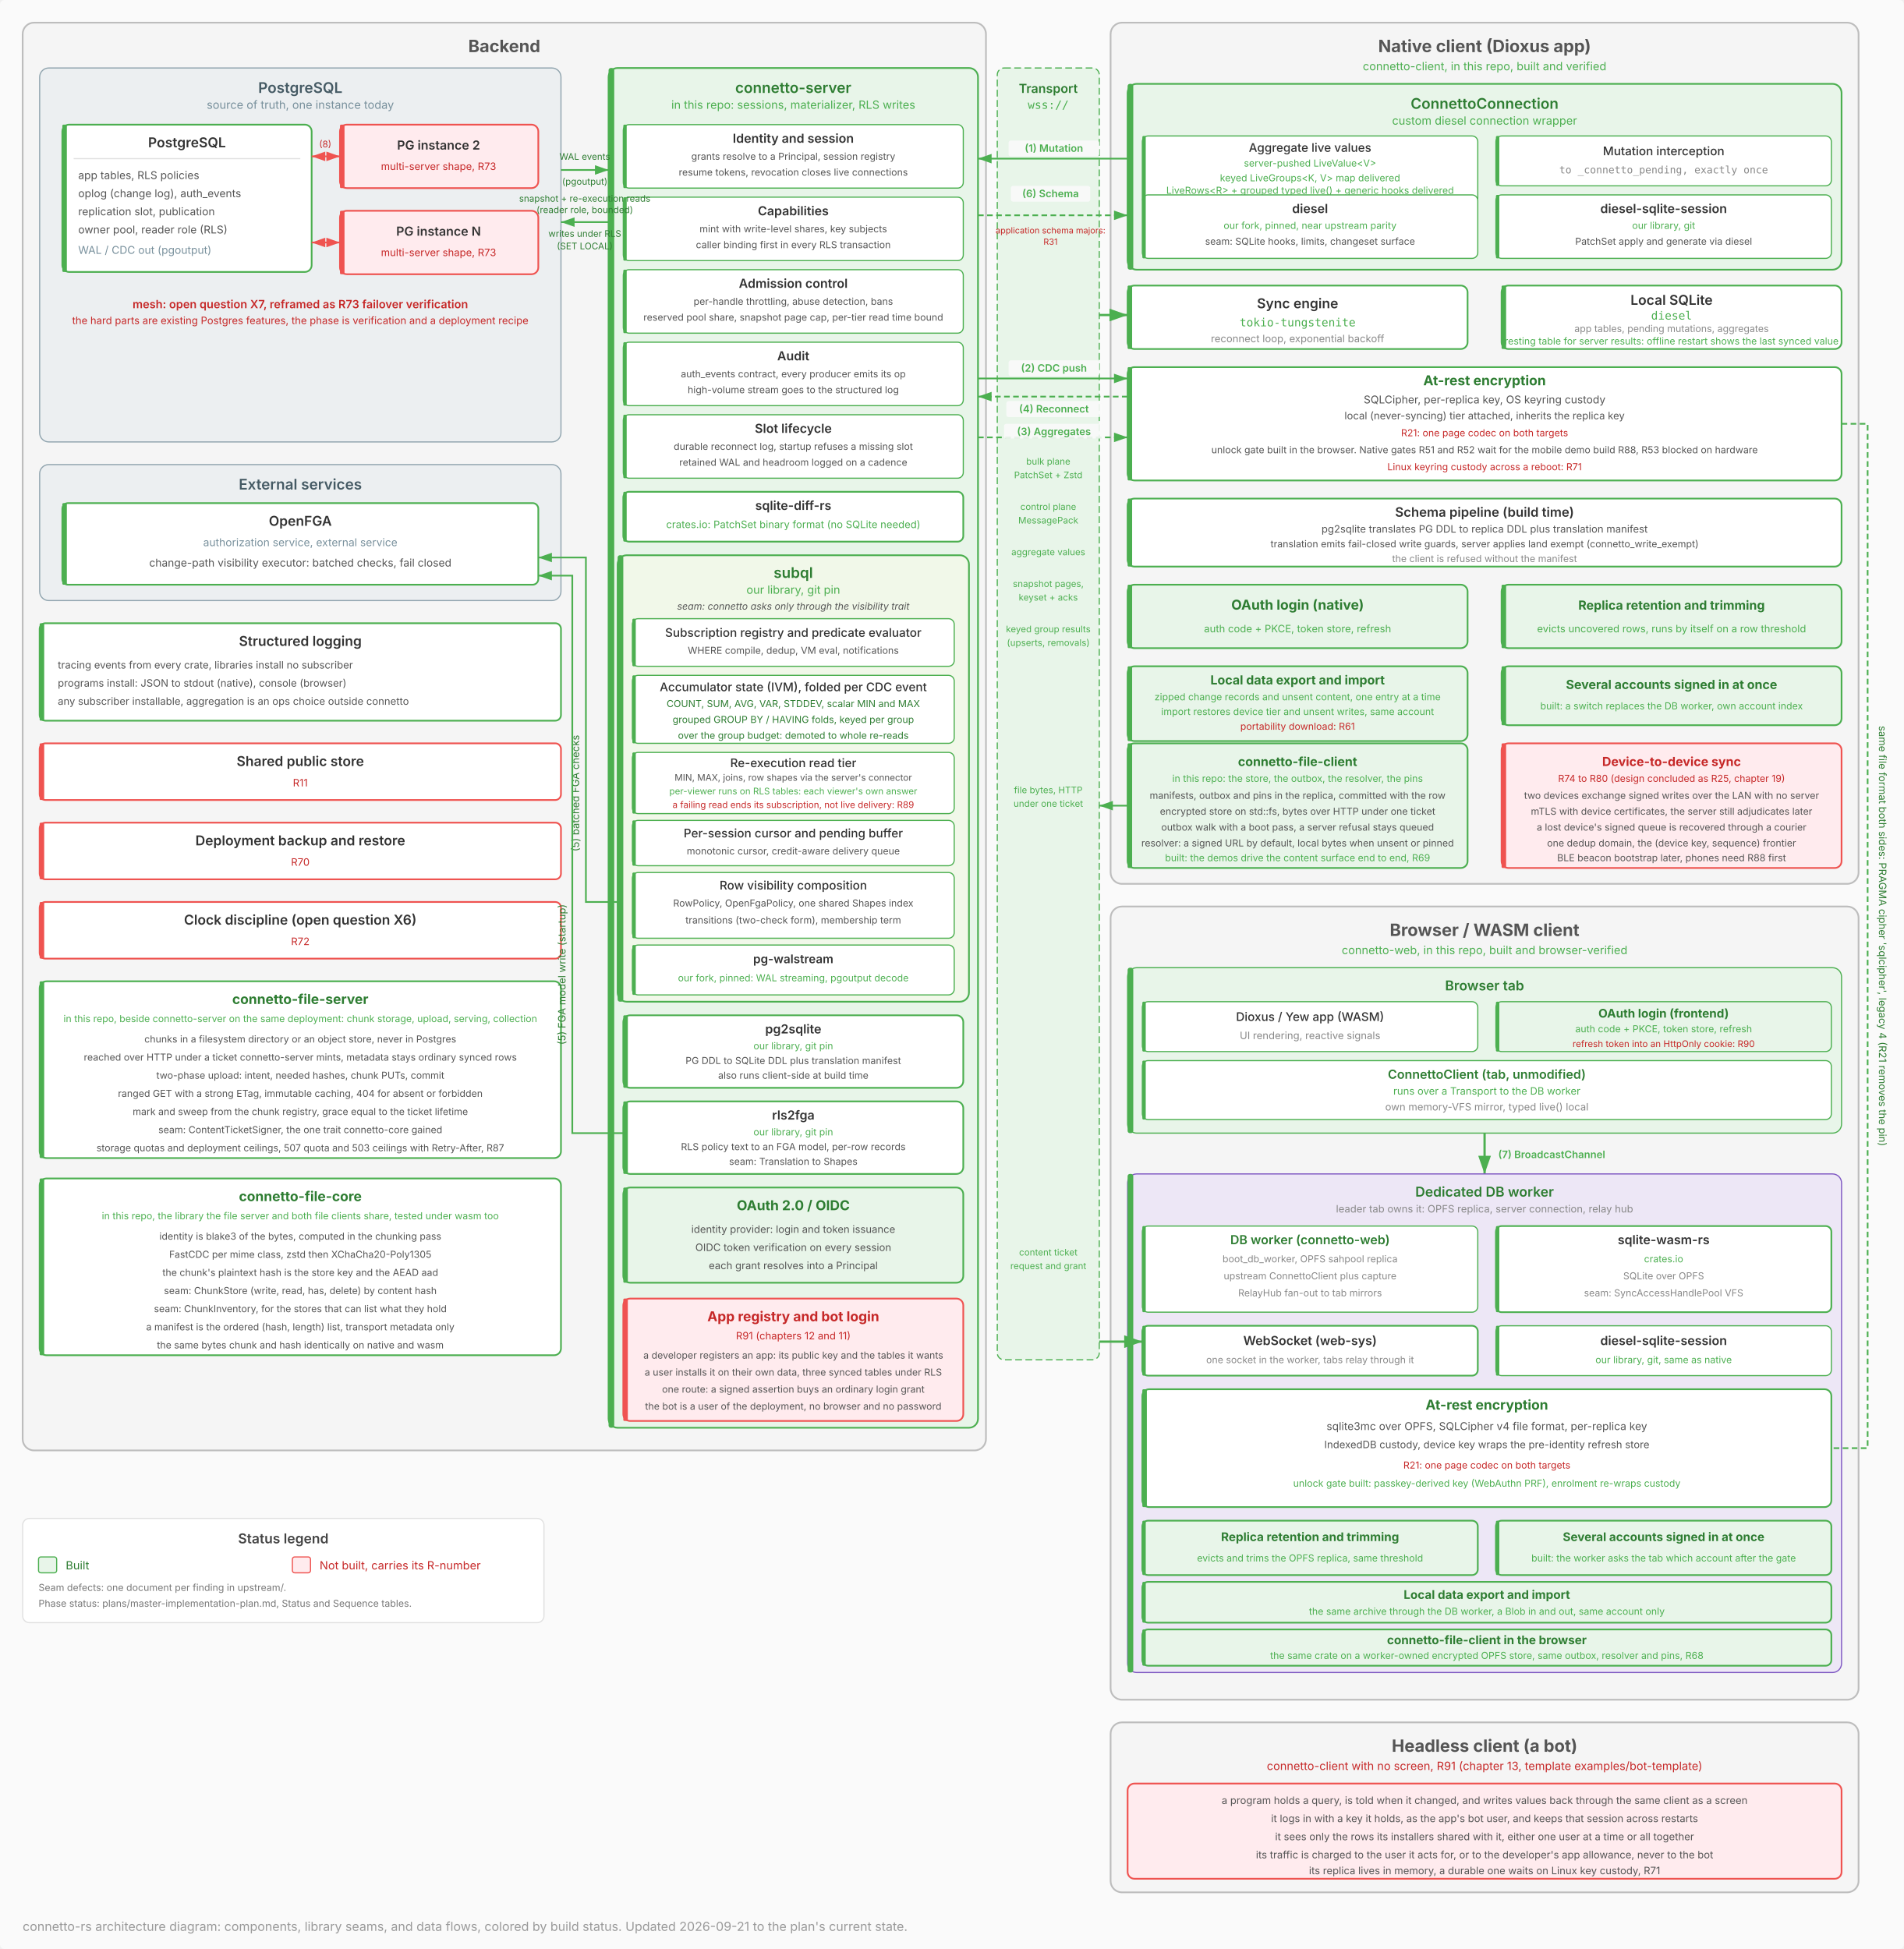
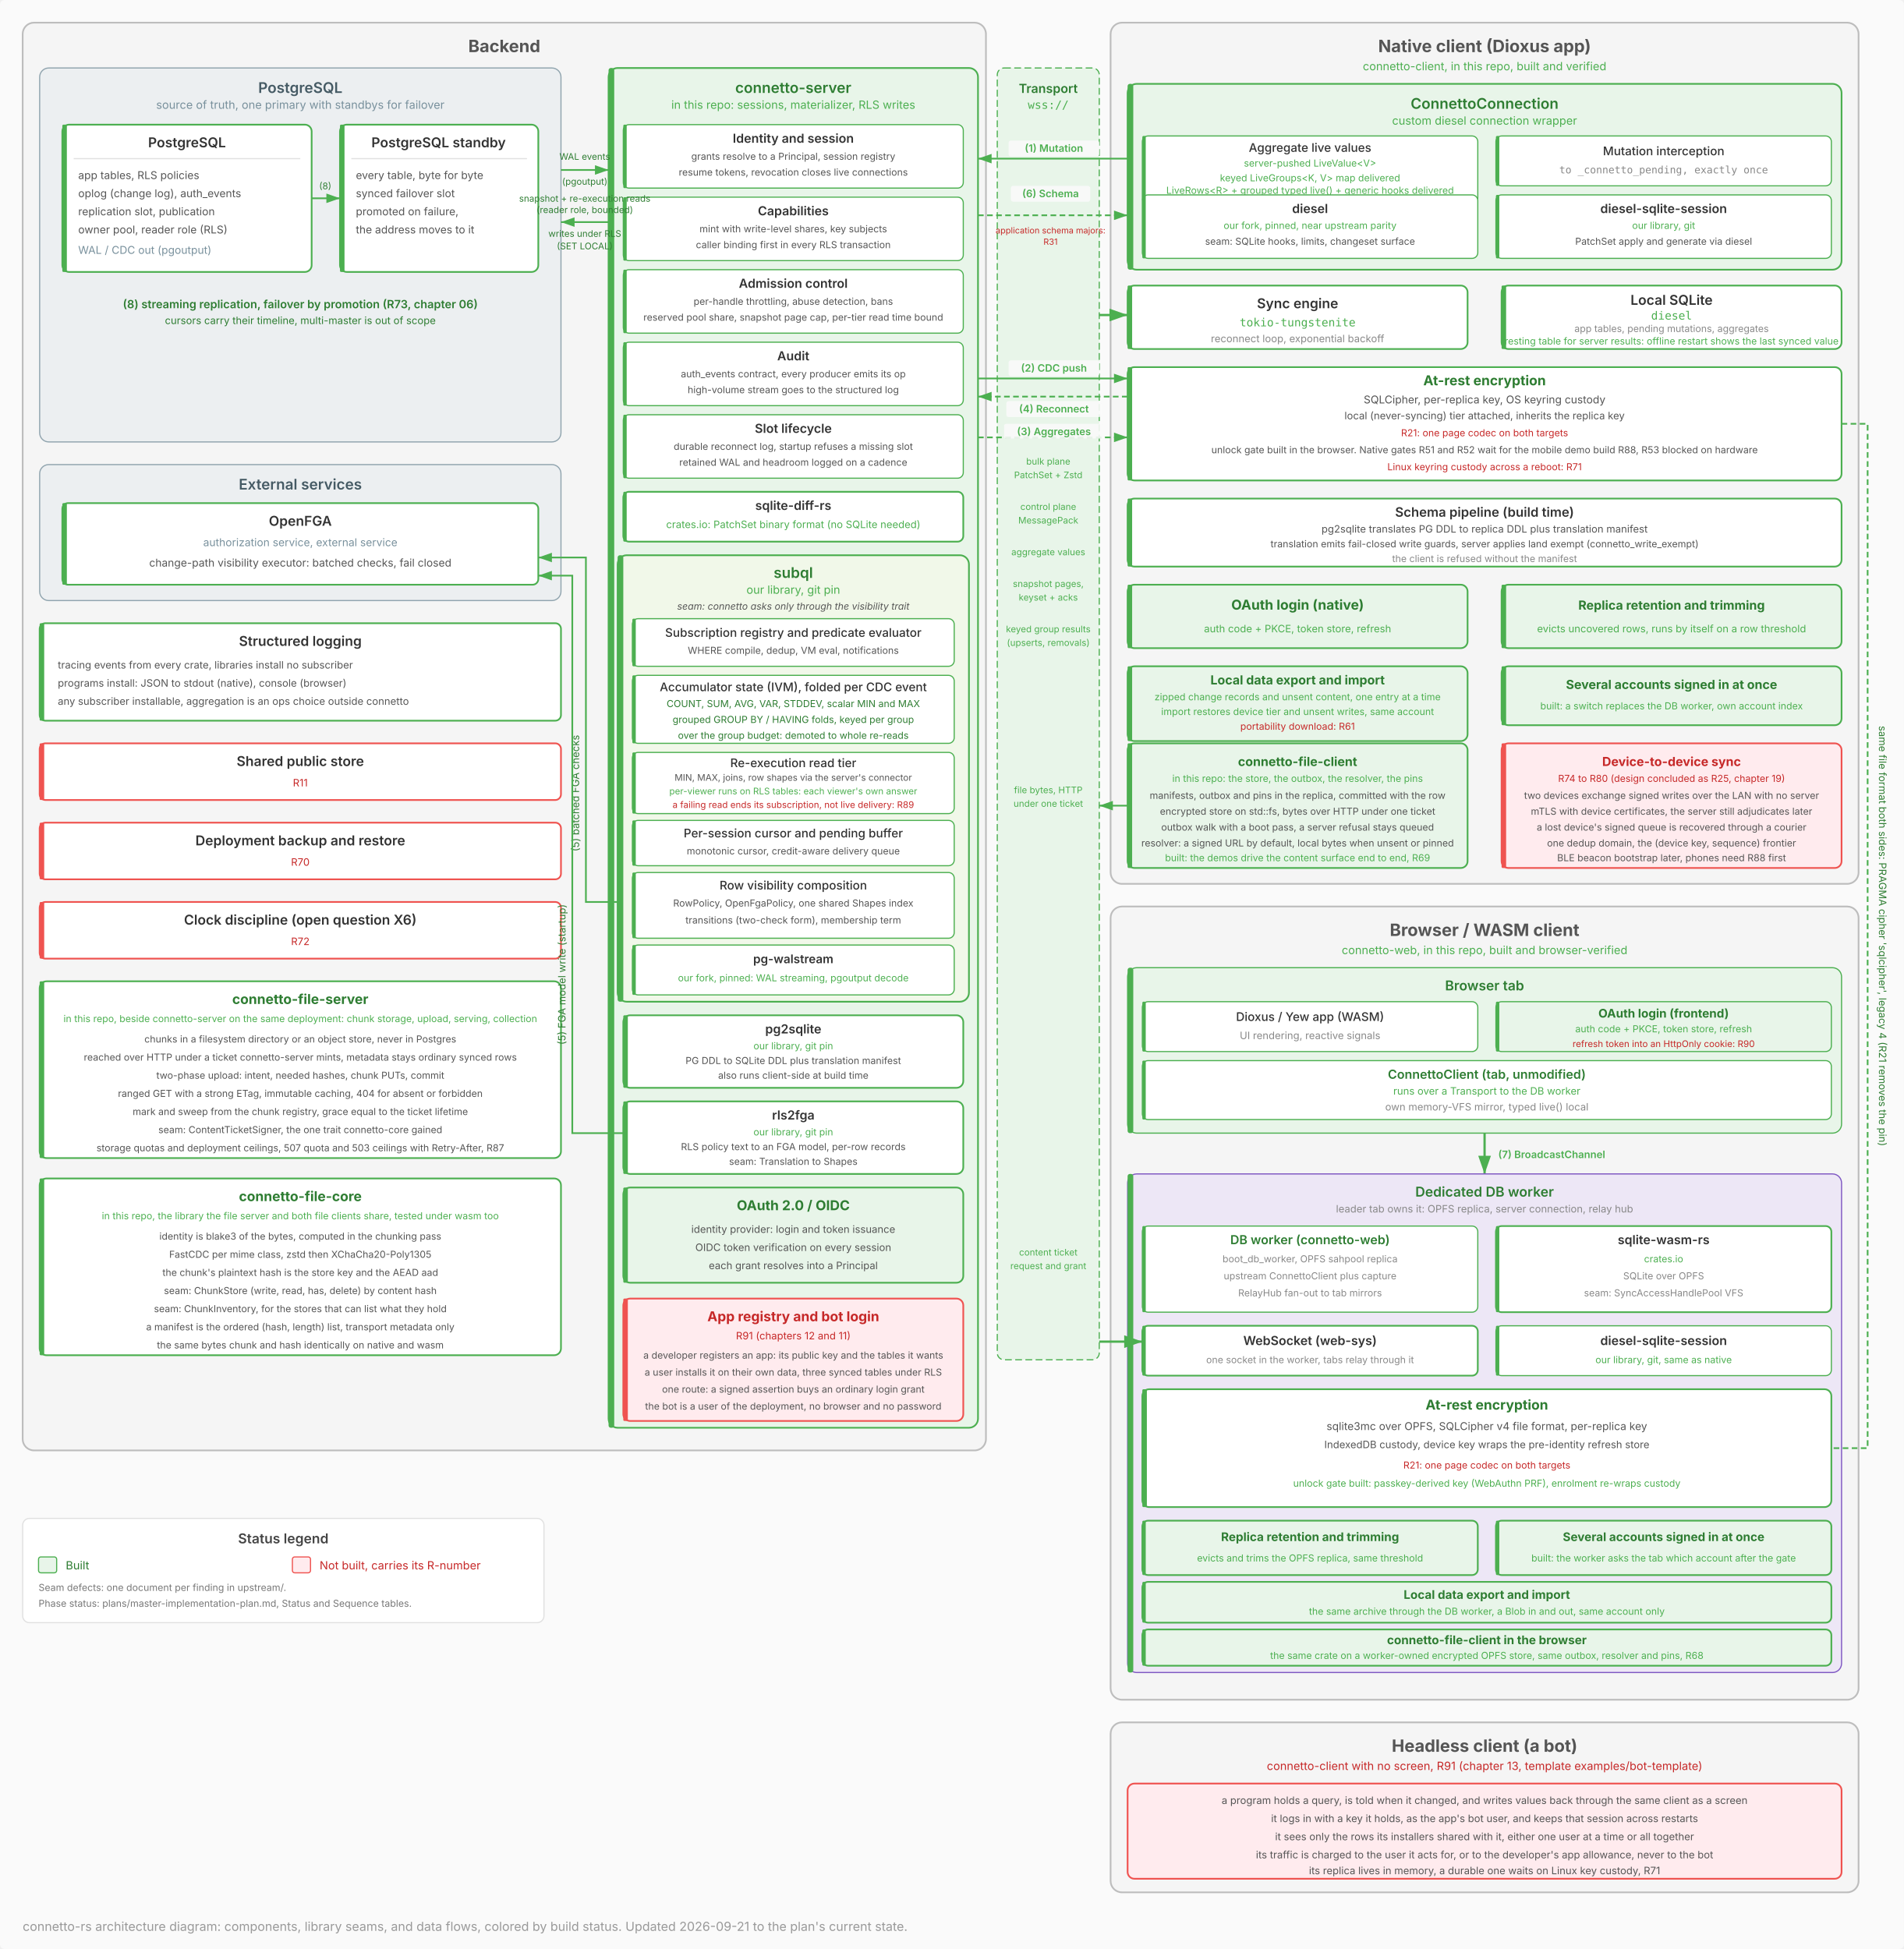
<svg xmlns="http://www.w3.org/2000/svg" viewBox="0 0 1680 1720" width="1680" height="1720" font-family="system-ui, -apple-system, 'Segoe UI', sans-serif" role="img" aria-labelledby="diagram-title diagram-desc" focusable="false">
  <defs>
    <marker id="arrow-green" viewBox="0 0 10 7" refX="10" refY="3.5" markerWidth="8" markerHeight="6" orient="auto-start-reverse">
      <polygon points="0 0, 10 3.5, 0 7" fill="#4CAF50" />
    </marker>
    <marker id="arrow-red" viewBox="0 0 10 7" refX="10" refY="3.5" markerWidth="8" markerHeight="6" orient="auto-start-reverse">
      <polygon points="0 0, 10 3.5, 0 7" fill="#EF5350" />
    </marker>
  </defs>
  <rect width="1680" height="1720" fill="#FAFAFA" rx="4" />
  <g id="backend-zone">
    <rect x="20" y="20" width="850" height="1260" rx="10" fill="#F5F5F5" stroke="#BDBDBD" stroke-width="1.5" />
    <text x="445" y="46" text-anchor="middle" font-size="15" font-weight="700" fill="#555">Backend</text>
    <rect x="35" y="60" width="460" height="330" rx="8" fill="#ECEFF1" stroke="#90A4AE" stroke-width="1" />
    <text x="265" y="82" text-anchor="middle" font-size="13" font-weight="600" fill="#455A64">PostgreSQL</text>
-     <text x="265" y="96" text-anchor="middle" font-size="10" fill="#78909C">source of truth, one instance today</text>
+     <text x="265" y="96" text-anchor="middle" font-size="10" fill="#78909C">source of truth, one primary with standbys for failover</text>
    <g transform="translate(55, 110)">
      <rect width="220" height="130" rx="6" fill="#fff" stroke="#4CAF50" stroke-width="1.5" />
      <rect width="4" height="130" rx="1" fill="#4CAF50" />
      <text x="110" y="20" text-anchor="middle" font-size="12" font-weight="600" fill="#333">PostgreSQL</text>
      <line x1="10" y1="30" x2="210" y2="30" stroke="#E0E0E0" />
      <text x="14" y="48" font-size="9.5" fill="#555">app tables, RLS policies</text>
      <text x="14" y="64" font-size="9.5" fill="#555">oplog (change log), auth_events</text>
      <text x="14" y="80" font-size="9.5" fill="#555">replication slot, publication</text>
      <text x="14" y="96" font-size="9.5" fill="#555">owner pool, reader role (RLS)</text>
      <text x="14" y="114" font-size="9.5" fill="#78909C">WAL / CDC out (pgoutput)</text>
    </g>
    <g transform="translate(300, 110)">
-       <rect width="175" height="56" rx="6" fill="#FFEBEE" stroke="#EF5350" stroke-width="1.5" />
-       <rect width="4" height="56" rx="1" fill="#EF5350" />
-       <text x="87" y="22" text-anchor="middle" font-size="11" font-weight="600" fill="#333">PG instance 2</text>
-       <text x="87" y="40" text-anchor="middle" font-size="9" fill="#C62828">multi-server shape, R73</text>
-     </g>
-     <g transform="translate(300, 186)">
-       <rect width="175" height="56" rx="6" fill="#FFEBEE" stroke="#EF5350" stroke-width="1.5" />
-       <rect width="4" height="56" rx="1" fill="#EF5350" />
-       <text x="87" y="22" text-anchor="middle" font-size="11" font-weight="600" fill="#333">PG instance N</text>
-       <text x="87" y="40" text-anchor="middle" font-size="9" fill="#C62828">multi-server shape, R73</text>
-     </g>
-     <line x1="275" y1="138" x2="300" y2="138" stroke="#EF5350" stroke-width="1.5" marker-start="url(#arrow-red)" marker-end="url(#arrow-red)" />
-     <line x1="275" y1="214" x2="300" y2="214" stroke="#EF5350" stroke-width="1.5" marker-start="url(#arrow-red)" marker-end="url(#arrow-red)" />
-     <text x="287" y="130" text-anchor="middle" font-size="8" fill="#C62828">(8)</text>
-     <text x="265" y="272" text-anchor="middle" font-size="10" font-weight="600" fill="#C62828">mesh: open question X7, reframed as R73 failover verification</text>
-     <text x="265" y="286" text-anchor="middle" font-size="9" fill="#C62828">the hard parts are existing Postgres features, the phase is verification and a deployment recipe</text>
+       <rect width="175" height="130" rx="6" fill="#fff" stroke="#4CAF50" stroke-width="1.5" />
+       <rect width="4" height="130" rx="1" fill="#4CAF50" />
+       <text x="87" y="20" text-anchor="middle" font-size="12" font-weight="600" fill="#333">PostgreSQL standby</text>
+       <line x1="10" y1="30" x2="165" y2="30" stroke="#E0E0E0" />
+       <text x="14" y="48" font-size="9.5" fill="#555">every table, byte for byte</text>
+       <text x="14" y="64" font-size="9.5" fill="#555">synced failover slot</text>
+       <text x="14" y="80" font-size="9.5" fill="#555">promoted on failure,</text>
+       <text x="14" y="96" font-size="9.5" fill="#555">the address moves to it</text>
+     </g>
+     <line x1="275" y1="175" x2="300" y2="175" stroke="#4CAF50" stroke-width="1.5" marker-end="url(#arrow-green)" />
+     <text x="287" y="167" text-anchor="middle" font-size="8" fill="#2E7D32">(8)</text>
+     <text x="265" y="272" text-anchor="middle" font-size="10" font-weight="600" fill="#2E7D32">(8) streaming replication, failover by promotion (R73, chapter 06)</text>
+     <text x="265" y="286" text-anchor="middle" font-size="9" fill="#2E7D32">cursors carry their timeline, multi-master is out of scope</text>
    <rect x="35" y="410" width="460" height="120" rx="8" fill="#ECEFF1" stroke="#90A4AE" stroke-width="1" />
    <text x="265" y="432" text-anchor="middle" font-size="13" font-weight="600" fill="#455A64">External services</text>
    <g transform="translate(55, 444)">
      <rect width="420" height="72" rx="5" fill="#fff" stroke="#4CAF50" stroke-width="1.5" />
      <rect width="4" height="72" rx="1" fill="#4CAF50" />
      <text x="210" y="20" text-anchor="middle" font-size="12" font-weight="600" fill="#333">OpenFGA</text>
      <text x="210" y="38" text-anchor="middle" font-size="9.5" fill="#78909C">authorization service, external service</text>
      <text x="210" y="56" text-anchor="middle" font-size="9.5" fill="#555">change-path visibility executor: batched checks, fail closed</text>
    </g>
    <g transform="translate(35, 550)">
      <rect width="460" height="86" rx="5" fill="#fff" stroke="#4CAF50" stroke-width="1.5" />
      <rect width="4" height="86" rx="1" fill="#4CAF50" />
      <text x="230" y="20" text-anchor="middle" font-size="12" font-weight="600" fill="#333">Structured logging</text>
      <text x="16" y="40" font-size="9" fill="#555">tracing events from every crate, libraries install no subscriber</text>
      <text x="16" y="56" font-size="9" fill="#555">programs install: JSON to stdout (native), console (browser)</text>
      <text x="16" y="72" font-size="9" fill="#555">any subscriber installable, aggregation is an ops choice outside connetto</text>
    </g>
    <g transform="translate(35, 656)">
      <rect width="460" height="50" rx="5" fill="#fff" stroke="#EF5350" stroke-width="1.5" />
      <rect width="4" height="50" rx="1" fill="#EF5350" />
      <text x="230" y="20" text-anchor="middle" font-size="12" font-weight="600" fill="#333">Shared public store</text>
      <text x="230" y="38" text-anchor="middle" font-size="9" fill="#C62828">R11</text>
    </g>
    <g transform="translate(35, 726)">
      <rect width="460" height="50" rx="5" fill="#fff" stroke="#EF5350" stroke-width="1.5" />
      <rect width="4" height="50" rx="1" fill="#EF5350" />
      <text x="230" y="20" text-anchor="middle" font-size="12" font-weight="600" fill="#333">Deployment backup and restore</text>
      <text x="230" y="38" text-anchor="middle" font-size="9" fill="#C62828">R70</text>
    </g>
    <g transform="translate(35, 796)">
      <rect width="460" height="50" rx="5" fill="#fff" stroke="#EF5350" stroke-width="1.5" />
      <rect width="4" height="50" rx="1" fill="#EF5350" />
      <text x="230" y="20" text-anchor="middle" font-size="12" font-weight="600" fill="#333">Clock discipline (open question X6)</text>
      <text x="230" y="38" text-anchor="middle" font-size="9" fill="#C62828">R72</text>
    </g>
    <g transform="translate(35, 866)">
      <rect width="460" height="156" rx="6" fill="#fff" stroke="#4CAF50" stroke-width="1.5" />
      <rect width="4" height="156" rx="1" fill="#4CAF50" />
      <text x="230" y="20" text-anchor="middle" font-size="12" font-weight="700" fill="#2E7D32">connetto-file-server</text>
      <text x="230" y="36" text-anchor="middle" font-size="8.5" fill="#4CAF50">in this repo, beside connetto-server on the same deployment: chunk storage, upload, serving, collection</text>
      <text x="230" y="54" text-anchor="middle" font-size="8.5" fill="#555">chunks in a filesystem directory or an object store, never in Postgres</text>
      <text x="230" y="70" text-anchor="middle" font-size="8.5" fill="#555">reached over HTTP under a ticket connetto-server mints, metadata stays ordinary synced rows</text>
      <text x="230" y="86" text-anchor="middle" font-size="8.5" fill="#555">two-phase upload: intent, needed hashes, chunk PUTs, commit</text>
      <text x="230" y="102" text-anchor="middle" font-size="8.5" fill="#555">ranged GET with a strong ETag, immutable caching, 404 for absent or forbidden</text>
      <text x="230" y="118" text-anchor="middle" font-size="8.5" fill="#555">mark and sweep from the chunk registry, grace equal to the ticket lifetime</text>
      <text x="230" y="134" text-anchor="middle" font-size="8.5" fill="#555">seam: ContentTicketSigner, the one trait connetto-core gained</text>
      <text x="230" y="150" text-anchor="middle" font-size="8.5" fill="#555">storage quotas and deployment ceilings, 507 quota and 503 ceilings with Retry-After, R87</text>
    </g>
    <g transform="translate(35, 1040)">
      <rect width="460" height="156" rx="6" fill="#fff" stroke="#4CAF50" stroke-width="1.5" />
      <rect width="4" height="156" rx="1" fill="#4CAF50" />
      <text x="230" y="20" text-anchor="middle" font-size="12" font-weight="700" fill="#2E7D32">connetto-file-core</text>
      <text x="230" y="36" text-anchor="middle" font-size="8.5" fill="#4CAF50">in this repo, the library the file server and both file clients share, tested under wasm too</text>
      <text x="230" y="54" text-anchor="middle" font-size="8.5" fill="#555">identity is blake3 of the bytes, computed in the chunking pass</text>
      <text x="230" y="70" text-anchor="middle" font-size="8.5" fill="#555">FastCDC per mime class, zstd then XChaCha20-Poly1305</text>
      <text x="230" y="86" text-anchor="middle" font-size="8.5" fill="#555">the chunk's plaintext hash is the store key and the AEAD aad</text>
      <text x="230" y="102" text-anchor="middle" font-size="8.5" fill="#555">seam: ChunkStore (write, read, has, delete) by content hash</text>
      <text x="230" y="118" text-anchor="middle" font-size="8.5" fill="#555">seam: ChunkInventory, for the stores that can list what they hold</text>
      <text x="230" y="134" text-anchor="middle" font-size="8.5" fill="#555">a manifest is the ordered (hash, length) list, transport metadata only</text>
      <text x="230" y="150" text-anchor="middle" font-size="8.5" fill="#555">the same bytes chunk and hash identically on native and wasm</text>
    </g>
    <rect x="537" y="60" width="326" height="1200" rx="8" fill="#E8F5E9" stroke="#4CAF50" stroke-width="1.5" />
    <rect x="537" y="60" width="5" height="1200" rx="2" fill="#4CAF50" />
    <text x="700" y="82" text-anchor="middle" font-size="13" font-weight="600" fill="#2E7D32">connetto-server</text>
    <text x="700" y="96" text-anchor="middle" font-size="10" fill="#4CAF50">in this repo: sessions, materializer, RLS writes</text>
    <g transform="translate(550, 110)">
      <rect width="300" height="56" rx="5" fill="#fff" stroke="#4CAF50" stroke-width="1" />
      <rect width="3" height="56" rx="1" fill="#4CAF50" />
      <text x="150" y="16" text-anchor="middle" font-size="11" font-weight="600" fill="#333">Identity and session</text>
      <text x="150" y="31" text-anchor="middle" font-size="8.5" fill="#555">grants resolve to a Principal, session registry</text>
      <text x="150" y="45" text-anchor="middle" font-size="8.5" fill="#555">resume tokens, revocation closes live connections</text>
    </g>
    <g transform="translate(550, 174)">
      <rect width="300" height="56" rx="5" fill="#fff" stroke="#4CAF50" stroke-width="1" />
      <rect width="3" height="56" rx="1" fill="#4CAF50" />
      <text x="150" y="16" text-anchor="middle" font-size="11" font-weight="600" fill="#333">Capabilities</text>
      <text x="150" y="31" text-anchor="middle" font-size="8.5" fill="#555">mint with write-level shares, key subjects</text>
      <text x="150" y="45" text-anchor="middle" font-size="8.5" fill="#555">caller binding first in every RLS transaction</text>
    </g>
    <g transform="translate(550, 238)">
      <rect width="300" height="56" rx="5" fill="#fff" stroke="#4CAF50" stroke-width="1" />
      <rect width="3" height="56" rx="1" fill="#4CAF50" />
      <text x="150" y="16" text-anchor="middle" font-size="11" font-weight="600" fill="#333">Admission control</text>
      <text x="150" y="31" text-anchor="middle" font-size="8.5" fill="#555">per-handle throttling, abuse detection, bans</text>
      <text x="150" y="45" text-anchor="middle" font-size="8.5" fill="#555">reserved pool share, snapshot page cap, per-tier read time bound</text>
    </g>
    <g transform="translate(550, 302)">
      <rect width="300" height="56" rx="5" fill="#fff" stroke="#4CAF50" stroke-width="1" />
      <rect width="3" height="56" rx="1" fill="#4CAF50" />
      <text x="150" y="16" text-anchor="middle" font-size="11" font-weight="600" fill="#333">Audit</text>
      <text x="150" y="31" text-anchor="middle" font-size="8.5" fill="#555">auth_events contract, every producer emits its op</text>
      <text x="150" y="45" text-anchor="middle" font-size="8.5" fill="#555">high-volume stream goes to the structured log</text>
    </g>
    <g transform="translate(550, 366)">
      <rect width="300" height="56" rx="5" fill="#fff" stroke="#4CAF50" stroke-width="1" />
      <rect width="3" height="56" rx="1" fill="#4CAF50" />
      <text x="150" y="16" text-anchor="middle" font-size="11" font-weight="600" fill="#333">Slot lifecycle</text>
      <text x="150" y="31" text-anchor="middle" font-size="8.5" fill="#555">durable reconnect log, startup refuses a missing slot</text>
      <text x="150" y="45" text-anchor="middle" font-size="8.5" fill="#555">retained WAL and headroom logged on a cadence</text>
    </g>
    <g transform="translate(550, 434)">
      <rect width="300" height="44" rx="5" fill="#fff" stroke="#4CAF50" stroke-width="1.5" />
      <rect width="3" height="44" rx="1" fill="#4CAF50" />
      <text x="150" y="16" text-anchor="middle" font-size="11" font-weight="600" fill="#333">sqlite-diff-rs</text>
      <text x="150" y="32" text-anchor="middle" font-size="9" fill="#4CAF50">crates.io: PatchSet binary format (no SQLite needed)</text>
    </g>
    <rect x="545" y="490" width="310" height="394" rx="8" fill="#F1F8E9" stroke="#4CAF50" stroke-width="1.5" />
    <rect x="545" y="490" width="5" height="394" rx="2" fill="#4CAF50" />
    <text x="700" y="510" text-anchor="middle" font-size="13" font-weight="600" fill="#2E7D32">subql</text>
    <text x="700" y="524" text-anchor="middle" font-size="10" fill="#4CAF50">our library, git pin</text>
    <text x="700" y="538" text-anchor="middle" font-size="8.5" font-style="italic" fill="#555">seam: connetto asks only through the visibility trait</text>
    <g transform="translate(558, 546)">
      <rect width="284" height="42" rx="5" fill="#fff" stroke="#4CAF50" stroke-width="1" />
      <rect width="3" height="42" rx="1" fill="#4CAF50" />
      <text x="142" y="16" text-anchor="middle" font-size="10.5" font-weight="500" fill="#333">Subscription registry and predicate evaluator</text>
      <text x="142" y="31" text-anchor="middle" font-size="8.5" fill="#555">WHERE compile, dedup, VM eval, notifications</text>
    </g>
    <g transform="translate(558, 596)">
      <rect width="284" height="60" rx="5" fill="#fff" stroke="#4CAF50" stroke-width="1" />
      <rect width="3" height="60" rx="1" fill="#4CAF50" />
      <text x="142" y="14" text-anchor="middle" font-size="10.5" font-weight="500" fill="#333">Accumulator state (IVM), folded per CDC event</text>
      <text x="142" y="28" text-anchor="middle" font-size="8.5" fill="#2E7D32">COUNT, SUM, AVG, VAR, STDDEV, scalar MIN and MAX</text>
      <text x="142" y="42" text-anchor="middle" font-size="8.5" fill="#2E7D32">grouped GROUP BY / HAVING folds, keyed per group</text>
      <text x="142" y="56" text-anchor="middle" font-size="8.5" fill="#2E7D32">over the group budget: demoted to whole re-reads</text>
    </g>
    <g transform="translate(558, 664)">
      <rect width="284" height="54" rx="5" fill="#fff" stroke="#4CAF50" stroke-width="1" />
      <rect width="3" height="54" rx="1" fill="#4CAF50" />
      <text x="142" y="13" text-anchor="middle" font-size="10.5" font-weight="500" fill="#333">Re-execution read tier</text>
      <text x="142" y="25" text-anchor="middle" font-size="8" fill="#555">MIN, MAX, joins, row shapes via the server's connector</text>
      <text x="142" y="37" text-anchor="middle" font-size="8" fill="#4CAF50">per-viewer runs on RLS tables: each viewer's own answer</text>
      <text x="142" y="49" text-anchor="middle" font-size="8" fill="#C62828">a failing read ends its subscription, not live delivery: R89</text>
    </g>
    <g transform="translate(558, 724)">
      <rect width="284" height="40" rx="5" fill="#fff" stroke="#4CAF50" stroke-width="1" />
      <rect width="3" height="40" rx="1" fill="#4CAF50" />
      <text x="142" y="15" text-anchor="middle" font-size="10.5" font-weight="500" fill="#333">Per-session cursor and pending buffer</text>
      <text x="142" y="30" text-anchor="middle" font-size="8.5" fill="#555">monotonic cursor, credit-aware delivery queue</text>
    </g>
    <g transform="translate(558, 770)">
      <rect width="284" height="58" rx="5" fill="#fff" stroke="#4CAF50" stroke-width="1" />
      <rect width="3" height="58" rx="1" fill="#4CAF50" />
      <text x="142" y="15" text-anchor="middle" font-size="10.5" font-weight="500" fill="#333">Row visibility composition</text>
      <text x="142" y="30" text-anchor="middle" font-size="8.5" fill="#555">RowPolicy, OpenFgaPolicy, one shared Shapes index</text>
      <text x="142" y="45" text-anchor="middle" font-size="8.5" fill="#555">transitions (two-check form), membership term</text>
    </g>
    <g transform="translate(558, 834)">
      <rect width="284" height="44" rx="5" fill="#fff" stroke="#4CAF50" stroke-width="1" />
      <rect width="3" height="44" rx="1" fill="#4CAF50" />
      <text x="142" y="16" text-anchor="middle" font-size="10.5" font-weight="600" fill="#333">pg-walstream</text>
      <text x="142" y="32" text-anchor="middle" font-size="8.5" fill="#4CAF50">our fork, pinned: WAL streaming, pgoutput decode</text>
    </g>
    <g transform="translate(550, 896)">
      <rect width="300" height="64" rx="6" fill="#fff" stroke="#4CAF50" stroke-width="1.5" />
      <rect width="4" height="64" rx="1" fill="#4CAF50" />
      <text x="150" y="16" text-anchor="middle" font-size="11" font-weight="600" fill="#333">pg2sqlite</text>
      <text x="150" y="30" text-anchor="middle" font-size="8.5" fill="#4CAF50">our library, git pin</text>
      <text x="150" y="43" text-anchor="middle" font-size="8.5" fill="#555">PG DDL to SQLite DDL plus translation manifest</text>
      <text x="150" y="56" text-anchor="middle" font-size="8.5" fill="#555">also runs client-side at build time</text>
    </g>
    <g transform="translate(550, 972)">
      <rect width="300" height="64" rx="6" fill="#fff" stroke="#4CAF50" stroke-width="1.5" />
      <rect width="4" height="64" rx="1" fill="#4CAF50" />
      <text x="150" y="16" text-anchor="middle" font-size="11" font-weight="600" fill="#333">rls2fga</text>
      <text x="150" y="30" text-anchor="middle" font-size="8.5" fill="#4CAF50">our library, git pin</text>
      <text x="150" y="43" text-anchor="middle" font-size="8.5" fill="#555">RLS policy text to an FGA model, per-row records</text>
      <text x="150" y="56" text-anchor="middle" font-size="8.5" fill="#555">seam: Translation to Shapes</text>
    </g>
    <g transform="translate(550, 1048)">
      <rect width="300" height="84" rx="6" fill="#E8F5E9" stroke="#4CAF50" stroke-width="1.5" />
      <rect width="4" height="84" rx="1" fill="#4CAF50" />
      <text x="150" y="20" text-anchor="middle" font-size="12" font-weight="700" fill="#2E7D32">OAuth 2.0 / OIDC</text>
      <text x="150" y="40" text-anchor="middle" font-size="9" fill="#555">identity provider: login and token issuance</text>
      <text x="150" y="56" text-anchor="middle" font-size="9" fill="#555">OIDC token verification on every session</text>
      <text x="150" y="72" text-anchor="middle" font-size="9" fill="#555">each grant resolves into a Principal</text>
    </g>
    <g transform="translate(550, 1146)">
      <rect width="300" height="108" rx="6" fill="#FFEBEE" stroke="#EF5350" stroke-width="1.5" />
      <rect width="4" height="108" rx="1" fill="#EF5350" />
      <text x="150" y="20" text-anchor="middle" font-size="12" font-weight="700" fill="#C62828">App registry and bot login</text>
      <text x="150" y="36" text-anchor="middle" font-size="9" fill="#C62828">R91 (chapters 12 and 11)</text>
      <text x="150" y="53" text-anchor="middle" font-size="8.5" fill="#555">a developer registers an app: its public key and the tables it wants</text>
      <text x="150" y="68" text-anchor="middle" font-size="8.5" fill="#555">a user installs it on their own data, three synced tables under RLS</text>
      <text x="150" y="83" text-anchor="middle" font-size="8.5" fill="#555">one route: a signed assertion buys an ordinary login grant</text>
      <text x="150" y="98" text-anchor="middle" font-size="8.5" fill="#555">the bot is a user of the deployment, no browser and no password</text>
    </g>
    <text x="516" y="178" text-anchor="middle" font-size="8" fill="#2E7D32">snapshot + re-execution reads</text>
    <text x="516" y="188" text-anchor="middle" font-size="8" fill="#2E7D32">(reader role, bounded)</text>
    <text x="516" y="209" text-anchor="middle" font-size="8" fill="#2E7D32">writes under RLS</text>
    <text x="516" y="220" text-anchor="middle" font-size="8" fill="#2E7D32">(SET LOCAL)</text>
    <line x1="495" y1="150" x2="537" y2="150" stroke="#4CAF50" stroke-width="1.5" marker-end="url(#arrow-green)" />
    <text x="516" y="141" text-anchor="middle" font-size="8" fill="#2E7D32">WAL events</text>
    <text x="516" y="163" text-anchor="middle" font-size="8" fill="#2E7D32">(pgoutput)</text>
    <line x1="537" y1="196" x2="495" y2="196" stroke="#4CAF50" stroke-width="1.5" marker-end="url(#arrow-green)" />
    <path d="M 545 796 L 517 796 L 517 492 L 475 492" fill="none" stroke="#4CAF50" stroke-width="1.5" marker-end="url(#arrow-green)" />
    <text x="511" y="700" text-anchor="middle" font-size="9" fill="#2E7D32" transform="rotate(-90 511 700)">(5) batched FGA checks</text>
    <path d="M 550 1000 L 505 1000 L 505 508 L 475 508" fill="none" stroke="#4CAF50" stroke-width="1.5" marker-end="url(#arrow-green)" />
    <text x="499" y="860" text-anchor="middle" font-size="9" fill="#2E7D32" transform="rotate(-90 499 860)">(5) FGA model write (startup)</text>
  </g>
  <g id="transport-layer">
    <rect x="880" y="60" width="90" height="1140" rx="6" fill="#E8F5E9" stroke="#4CAF50" stroke-width="1" stroke-dasharray="6 3" />
    <text x="925" y="82" text-anchor="middle" font-size="11" font-weight="600" fill="#2E7D32">Transport</text>
    <text x="925" y="96" text-anchor="middle" font-size="10" font-family="monospace" fill="#4CAF50">wss://</text>
    <text x="925" y="1108" text-anchor="middle" font-size="8" fill="#4CAF50">content ticket</text>
    <text x="925" y="1120" text-anchor="middle" font-size="8" fill="#4CAF50">request and grant</text>
    <text x="925" y="410" text-anchor="middle" font-size="8" fill="#4CAF50">bulk plane</text>
    <text x="925" y="422" text-anchor="middle" font-size="8" fill="#4CAF50">PatchSet + Zstd</text>
    <text x="925" y="450" text-anchor="middle" font-size="8" fill="#4CAF50">control plane</text>
    <text x="925" y="462" text-anchor="middle" font-size="8" fill="#4CAF50">MessagePack</text>
    <text x="925" y="490" text-anchor="middle" font-size="8" fill="#4CAF50">aggregate values</text>
    <text x="925" y="518" text-anchor="middle" font-size="8" fill="#4CAF50">snapshot pages,</text>
    <text x="925" y="530" text-anchor="middle" font-size="8" fill="#4CAF50">keyset + acks</text>
    <text x="925" y="558" text-anchor="middle" font-size="8" fill="#4CAF50">keyed group results</text>
    <text x="925" y="570" text-anchor="middle" font-size="8" fill="#4CAF50">(upserts, removals)</text>
  </g>
  <g id="native-client-zone">
    <rect x="980" y="20" width="660" height="760" rx="10" fill="#F5F5F5" stroke="#BDBDBD" stroke-width="1.5" />
    <text x="1310" y="46" text-anchor="middle" font-size="15" font-weight="700" fill="#555">Native client (Dioxus app)</text>
    <text x="1310" y="62" text-anchor="middle" font-size="10" fill="#4CAF50">connetto-client, in this repo, built and verified</text>
    <rect x="995" y="74" width="630" height="164" rx="8" fill="#E8F5E9" stroke="#4CAF50" stroke-width="1.5" />
    <rect x="995" y="74" width="5" height="164" rx="2" fill="#4CAF50" />
    <text x="1310" y="96" text-anchor="middle" font-size="13" font-weight="600" fill="#2E7D32">ConnettoConnection</text>
    <text x="1310" y="110" text-anchor="middle" font-size="10" fill="#4CAF50">custom diesel connection wrapper</text>
    <g transform="translate(1008, 120)">
      <rect width="296" height="60" rx="5" fill="#fff" stroke="#4CAF50" stroke-width="1" />
      <rect width="3" height="60" rx="1" fill="#4CAF50" />
      <text x="148" y="14" text-anchor="middle" font-size="10.5" font-weight="500" fill="#333">Aggregate live values</text>
      <text x="148" y="27" text-anchor="middle" font-size="8.5" fill="#4CAF50">server-pushed LiveValue&lt;V&gt;</text>
      <text x="148" y="40" text-anchor="middle" font-size="8.5" fill="#4CAF50">keyed LiveGroups&lt;K, V&gt; map delivered</text>
      <text x="148" y="51" text-anchor="middle" font-size="8.5" fill="#4CAF50">LiveRows&lt;R&gt; + grouped typed live() + generic hooks delivered</text>
    </g>
    <g transform="translate(1320, 120)">
      <rect width="296" height="44" rx="5" fill="#fff" stroke="#4CAF50" stroke-width="1" />
      <rect width="3" height="44" rx="1" fill="#4CAF50" />
      <text x="148" y="17" text-anchor="middle" font-size="10.5" font-weight="500" fill="#333">Mutation interception</text>
      <text x="148" y="33" text-anchor="middle" font-size="9" font-family="monospace" fill="#888">to _connetto_pending, exactly once</text>
    </g>
    <g transform="translate(1008, 172)">
      <rect width="296" height="56" rx="5" fill="#fff" stroke="#4CAF50" stroke-width="1" />
      <rect width="3" height="56" rx="1" fill="#4CAF50" />
      <text x="148" y="16" text-anchor="middle" font-size="11" font-weight="600" fill="#333">diesel</text>
      <text x="148" y="30" text-anchor="middle" font-size="8.5" fill="#4CAF50">our fork, pinned, near upstream parity</text>
      <text x="148" y="44" text-anchor="middle" font-size="8.5" fill="#555">seam: SQLite hooks, limits, changeset surface</text>
    </g>
    <g transform="translate(1320, 172)">
      <rect width="296" height="56" rx="5" fill="#fff" stroke="#4CAF50" stroke-width="1" />
      <rect width="3" height="56" rx="1" fill="#4CAF50" />
      <text x="148" y="16" text-anchor="middle" font-size="11" font-weight="600" fill="#333">diesel-sqlite-session</text>
      <text x="148" y="30" text-anchor="middle" font-size="8.5" fill="#4CAF50">our library, git</text>
      <text x="148" y="44" text-anchor="middle" font-size="8.5" fill="#555">PatchSet apply and generate via diesel</text>
    </g>
    <g transform="translate(995, 252)">
      <rect width="300" height="56" rx="6" fill="#fff" stroke="#4CAF50" stroke-width="1.5" />
      <rect width="4" height="56" rx="1" fill="#4CAF50" />
      <text x="150" y="20" text-anchor="middle" font-size="12" font-weight="600" fill="#333">Sync engine</text>
      <text x="150" y="36" text-anchor="middle" font-size="10" font-family="monospace" fill="#4CAF50">tokio-tungstenite</text>
      <text x="150" y="50" text-anchor="middle" font-size="9" fill="#888">reconnect loop, exponential backoff</text>
    </g>
    <g transform="translate(1325, 252)">
      <rect width="300" height="56" rx="6" fill="#fff" stroke="#4CAF50" stroke-width="1.5" />
      <rect width="4" height="56" rx="1" fill="#4CAF50" />
      <text x="150" y="17" text-anchor="middle" font-size="12" font-weight="600" fill="#333">Local SQLite</text>
      <text x="150" y="30" text-anchor="middle" font-size="10" font-family="monospace" fill="#4CAF50">diesel</text>
      <text x="150" y="41" text-anchor="middle" font-size="8.5" fill="#888">app tables, pending mutations, aggregates</text>
      <text x="150" y="52" text-anchor="middle" font-size="8.5" fill="#4CAF50">resting table for server results: offline restart shows the last synced value</text>
    </g>
    <g transform="translate(995, 324)">
      <rect width="630" height="100" rx="6" fill="#fff" stroke="#4CAF50" stroke-width="1.5" />
      <rect width="4" height="100" rx="1" fill="#4CAF50" />
      <text x="315" y="16" text-anchor="middle" font-size="12" font-weight="700" fill="#2E7D32">At-rest encryption</text>
      <text x="315" y="32" text-anchor="middle" font-size="9.5" fill="#555">SQLCipher, per-replica key, OS keyring custody</text>
      <text x="315" y="46" text-anchor="middle" font-size="9" fill="#555">local (never-syncing) tier attached, inherits the replica key</text>
      <text x="315" y="61" text-anchor="middle" font-size="8.5" fill="#C62828">R21: one page codec on both targets</text>
      <text x="315" y="76" text-anchor="middle" font-size="8.5" fill="#555">unlock gate built in the browser. Native gates R51 and R52 wait for the mobile demo build R88, R53 blocked on hardware</text>
      <text x="315" y="91" text-anchor="middle" font-size="8.5" fill="#C62828">Linux keyring custody across a reboot: R71</text>
    </g>
    <g transform="translate(995, 440)">
      <rect width="630" height="60" rx="6" fill="#fff" stroke="#4CAF50" stroke-width="1.5" />
      <rect width="4" height="60" rx="1" fill="#4CAF50" />
      <text x="315" y="16" text-anchor="middle" font-size="11.5" font-weight="600" fill="#333">Schema pipeline (build time)</text>
      <text x="315" y="30" text-anchor="middle" font-size="9" fill="#555">pg2sqlite translates PG DDL to replica DDL plus translation manifest</text>
      <text x="315" y="43" text-anchor="middle" font-size="8.5" fill="#555">translation emits fail-closed write guards, server applies land exempt (connetto_write_exempt)</text>
      <text x="315" y="56" text-anchor="middle" font-size="8.5" fill="#888">the client is refused without the manifest</text>
    </g>
    <g transform="translate(995, 516)">
      <rect width="300" height="56" rx="6" fill="#E8F5E9" stroke="#4CAF50" stroke-width="1.5" />
      <rect width="4" height="56" rx="1" fill="#4CAF50" />
      <text x="150" y="22" text-anchor="middle" font-size="12" font-weight="700" fill="#2E7D32">OAuth login (native)</text>
      <text x="150" y="42" text-anchor="middle" font-size="9" fill="#4CAF50">auth code + PKCE, token store, refresh</text>
    </g>
    <g transform="translate(1325, 516)">
      <rect width="300" height="56" rx="6" fill="#E8F5E9" stroke="#4CAF50" stroke-width="1.5" />
      <rect width="4" height="56" rx="1" fill="#4CAF50" />
      <text x="150" y="22" text-anchor="middle" font-size="11" font-weight="700" fill="#2E7D32">Replica retention and trimming</text>
      <text x="150" y="42" text-anchor="middle" font-size="9" fill="#4CAF50">evicts uncovered rows, runs by itself on a row threshold</text>
    </g>
    <g transform="translate(995, 588)">
      <rect width="300" height="66" rx="6" fill="#E8F5E9" stroke="#4CAF50" stroke-width="1.5" />
      <rect width="4" height="66" rx="1" fill="#4CAF50" />
      <text x="150" y="16" text-anchor="middle" font-size="11" font-weight="700" fill="#2E7D32">Local data export and import</text>
      <text x="150" y="30" text-anchor="middle" font-size="8.5" fill="#4CAF50">zipped change records and unsent content, one entry at a time</text>
      <text x="150" y="43" text-anchor="middle" font-size="8.5" fill="#4CAF50">import restores device tier and unsent writes, same account</text>
      <text x="150" y="56" text-anchor="middle" font-size="8.5" fill="#C62828">portability download: R61</text>
    </g>
    <g transform="translate(1325, 588)">
      <rect width="300" height="52" rx="6" fill="#E8F5E9" stroke="#4CAF50" stroke-width="1.5" />
      <rect width="4" height="52" rx="1" fill="#4CAF50" />
      <text x="150" y="20" text-anchor="middle" font-size="11" font-weight="700" fill="#2E7D32">Several accounts signed in at once</text>
      <text x="150" y="38" text-anchor="middle" font-size="8.5" fill="#4CAF50">built: a switch replaces the DB worker, own account index</text>
    </g>
    <g transform="translate(995, 656)">
      <rect width="300" height="110" rx="6" fill="#E8F5E9" stroke="#4CAF50" stroke-width="1.5" />
      <rect width="4" height="110" rx="1" fill="#4CAF50" />
      <text x="150" y="20" text-anchor="middle" font-size="11" font-weight="700" fill="#2E7D32">connetto-file-client</text>
      <text x="150" y="34" text-anchor="middle" font-size="8.5" fill="#4CAF50">in this repo: the store, the outbox, the resolver, the pins</text>
      <text x="150" y="49" text-anchor="middle" font-size="8.5" fill="#555">manifests, outbox and pins in the replica, committed with the row</text>
      <text x="150" y="63" text-anchor="middle" font-size="8.5" fill="#555">encrypted store on std::fs, bytes over HTTP under one ticket</text>
      <text x="150" y="77" text-anchor="middle" font-size="8.5" fill="#555">outbox walk with a boot pass, a server refusal stays queued</text>
      <text x="150" y="91" text-anchor="middle" font-size="8.5" fill="#555">resolver: a signed URL by default, local bytes when unsent or pinned</text>
      <text x="150" y="104" text-anchor="middle" font-size="8.5" fill="#4CAF50">built: the demos drive the content surface end to end, R69</text>
    </g>
    <g transform="translate(1325, 656)">
      <rect width="300" height="110" rx="6" fill="#FFEBEE" stroke="#EF5350" stroke-width="1.5" />
      <rect width="4" height="110" rx="1" fill="#EF5350" />
      <text x="150" y="20" text-anchor="middle" font-size="11" font-weight="700" fill="#C62828">Device-to-device sync</text>
      <text x="150" y="34" text-anchor="middle" font-size="8.5" fill="#C62828">R74 to R80 (design concluded as R25, chapter 19)</text>
      <text x="150" y="49" text-anchor="middle" font-size="8.5" fill="#555">two devices exchange signed writes over the LAN with no server</text>
      <text x="150" y="63" text-anchor="middle" font-size="8.5" fill="#555">mTLS with device certificates, the server still adjudicates later</text>
      <text x="150" y="77" text-anchor="middle" font-size="8.5" fill="#555">a lost device's signed queue is recovered through a courier</text>
      <text x="150" y="91" text-anchor="middle" font-size="8.5" fill="#555">one dedup domain, the (device key, sequence) frontier</text>
      <text x="150" y="104" text-anchor="middle" font-size="8.5" fill="#555">BLE beacon bootstrap later, phones need R88 first</text>
    </g>
  </g>
  <g id="wasm-client-zone" transform="translate(0, 120)">
    <rect x="980" y="680" width="660" height="700" rx="10" fill="#F5F5F5" stroke="#BDBDBD" stroke-width="1.5" />
    <text x="1310" y="706" text-anchor="middle" font-size="15" font-weight="700" fill="#555">Browser / WASM client</text>
    <text x="1310" y="722" text-anchor="middle" font-size="10" fill="#4CAF50">connetto-web, in this repo, built and browser-verified</text>
    <rect x="995" y="734" width="630" height="146" rx="8" fill="#E8F5E9" stroke="#4CAF50" stroke-width="1" />
    <rect x="995" y="734" width="5" height="146" rx="2" fill="#4CAF50" />
    <text x="1310" y="754" text-anchor="middle" font-size="12" font-weight="600" fill="#2E7D32">Browser tab</text>
    <g transform="translate(1008, 764)">
      <rect width="296" height="44" rx="5" fill="#fff" stroke="#4CAF50" stroke-width="1" />
      <rect width="3" height="44" rx="1" fill="#4CAF50" />
      <text x="148" y="17" text-anchor="middle" font-size="10.5" font-weight="500" fill="#333">Dioxus / Yew app (WASM)</text>
      <text x="148" y="33" text-anchor="middle" font-size="9" fill="#888">UI rendering, reactive signals</text>
    </g>
    <g transform="translate(1320, 764)">
      <rect width="296" height="44" rx="5" fill="#E8F5E9" stroke="#4CAF50" stroke-width="1" />
      <rect width="3" height="44" rx="1" fill="#4CAF50" />
      <text x="148" y="14" text-anchor="middle" font-size="10.5" font-weight="700" fill="#2E7D32">OAuth login (frontend)</text>
      <text x="148" y="27" text-anchor="middle" font-size="8.5" fill="#4CAF50">auth code + PKCE, token store, refresh</text>
      <text x="148" y="40" text-anchor="middle" font-size="8" fill="#C62828">refresh token into an HttpOnly cookie: R90</text>
    </g>
    <g transform="translate(1008, 816)">
      <rect width="608" height="52" rx="5" fill="#fff" stroke="#4CAF50" stroke-width="1" />
      <rect width="3" height="52" rx="1" fill="#4CAF50" />
      <text x="304" y="16" text-anchor="middle" font-size="11" font-weight="600" fill="#2E7D32">ConnettoClient (tab, unmodified)</text>
      <text x="304" y="30" text-anchor="middle" font-size="9" fill="#4CAF50">runs over a Transport to the DB worker</text>
      <text x="304" y="44" text-anchor="middle" font-size="9" fill="#888">own memory-VFS mirror, typed live() local</text>
    </g>
    <line x1="1310" y1="880" x2="1310" y2="916" stroke="#4CAF50" stroke-width="2" marker-end="url(#arrow-green)" />
    <text x="1322" y="902" font-size="9" font-weight="600" fill="#4CAF50">(7) BroadcastChannel</text>
    <rect x="995" y="916" width="630" height="440" rx="8" fill="#EDE7F6" stroke="#7E57C2" stroke-width="1" />
    <rect x="995" y="916" width="5" height="440" rx="2" fill="#4CAF50" />
    <text x="1310" y="936" text-anchor="middle" font-size="12" font-weight="600" fill="#2E7D32">Dedicated DB worker</text>
    <text x="1310" y="950" text-anchor="middle" font-size="9" fill="#888">leader tab owns it: OPFS replica, server connection, relay hub</text>
    <g transform="translate(1008, 962)">
      <rect width="296" height="76" rx="5" fill="#fff" stroke="#4CAF50" stroke-width="1" />
      <rect width="3" height="76" rx="1" fill="#4CAF50" />
      <text x="148" y="16" text-anchor="middle" font-size="11" font-weight="600" fill="#2E7D32">DB worker (connetto-web)</text>
      <text x="148" y="32" text-anchor="middle" font-size="8.5" fill="#888">boot_db_worker, OPFS sahpool replica</text>
      <text x="148" y="47" text-anchor="middle" font-size="8.5" fill="#888">upstream ConnettoClient plus capture</text>
      <text x="148" y="62" text-anchor="middle" font-size="8.5" fill="#888">RelayHub fan-out to tab mirrors</text>
    </g>
    <g transform="translate(1320, 962)">
      <rect width="296" height="76" rx="5" fill="#fff" stroke="#4CAF50" stroke-width="1.5" />
      <rect width="3" height="76" rx="1" fill="#4CAF50" />
      <text x="148" y="16" text-anchor="middle" font-size="11" font-weight="600" fill="#333">sqlite-wasm-rs</text>
      <text x="148" y="32" text-anchor="middle" font-size="8.5" fill="#4CAF50">crates.io</text>
      <text x="148" y="47" text-anchor="middle" font-size="8.5" fill="#888">SQLite over OPFS</text>
      <text x="148" y="62" text-anchor="middle" font-size="8.5" fill="#888">seam: SyncAccessHandlePool VFS</text>
    </g>
    <g transform="translate(1008, 1050)">
      <rect width="296" height="44" rx="5" fill="#fff" stroke="#4CAF50" stroke-width="1.5" />
      <rect width="3" height="44" rx="1" fill="#4CAF50" />
      <text x="148" y="17" text-anchor="middle" font-size="11" font-weight="600" fill="#333">WebSocket (web-sys)</text>
      <text x="148" y="33" text-anchor="middle" font-size="8.5" fill="#888">one socket in the worker, tabs relay through it</text>
    </g>
    <g transform="translate(1320, 1050)">
      <rect width="296" height="44" rx="5" fill="#fff" stroke="#4CAF50" stroke-width="1" />
      <rect width="3" height="44" rx="1" fill="#4CAF50" />
      <text x="148" y="17" text-anchor="middle" font-size="11" font-weight="600" fill="#333">diesel-sqlite-session</text>
      <text x="148" y="33" text-anchor="middle" font-size="8.5" fill="#4CAF50">our library, git, same as native</text>
    </g>
    <g transform="translate(1008, 1106)">
      <rect width="608" height="104" rx="6" fill="#fff" stroke="#4CAF50" stroke-width="1.5" />
      <rect width="4" height="104" rx="1" fill="#4CAF50" />
      <text x="304" y="18" text-anchor="middle" font-size="12" font-weight="700" fill="#2E7D32">At-rest encryption</text>
      <text x="304" y="36" text-anchor="middle" font-size="9.5" fill="#555">sqlite3mc over OPFS, SQLCipher v4 file format, per-replica key</text>
      <text x="304" y="52" text-anchor="middle" font-size="9" fill="#555">IndexedDB custody, device key wraps the pre-identity refresh store</text>
      <text x="304" y="70" text-anchor="middle" font-size="8.5" fill="#C62828">R21: one page codec on both targets</text>
      <text x="304" y="86" text-anchor="middle" font-size="8.5" fill="#4CAF50">unlock gate built: passkey-derived key (WebAuthn PRF), enrolment re-wraps custody</text>
    </g>
    <g transform="translate(1008, 1222)">
      <rect width="296" height="48" rx="5" fill="#E8F5E9" stroke="#4CAF50" stroke-width="1.5" />
      <rect width="3" height="48" rx="1" fill="#4CAF50" />
      <text x="148" y="18" text-anchor="middle" font-size="10.5" font-weight="700" fill="#2E7D32">Replica retention and trimming</text>
      <text x="148" y="36" text-anchor="middle" font-size="8.5" fill="#4CAF50">evicts and trims the OPFS replica, same threshold</text>
    </g>
    <g transform="translate(1320, 1222)">
      <rect width="296" height="48" rx="5" fill="#E8F5E9" stroke="#4CAF50" stroke-width="1.5" />
      <rect width="3" height="48" rx="1" fill="#4CAF50" />
      <text x="148" y="18" text-anchor="middle" font-size="10.5" font-weight="700" fill="#2E7D32">Several accounts signed in at once</text>
      <text x="148" y="36" text-anchor="middle" font-size="8.5" fill="#4CAF50">built: the worker asks the tab which account after the gate</text>
    </g>
    <g transform="translate(1008, 1276)">
      <rect width="608" height="36" rx="5" fill="#E8F5E9" stroke="#4CAF50" stroke-width="1.5" />
      <rect width="3" height="36" rx="1" fill="#4CAF50" />
      <text x="304" y="15" text-anchor="middle" font-size="10.5" font-weight="700" fill="#2E7D32">Local data export and import</text>
      <text x="304" y="29" text-anchor="middle" font-size="8.5" fill="#4CAF50">the same archive through the DB worker, a Blob in and out, same account only</text>
    </g>
    <g transform="translate(1008, 1318)">
      <rect width="608" height="32" rx="5" fill="#E8F5E9" stroke="#4CAF50" stroke-width="1.5" />
      <rect width="3" height="32" rx="1" fill="#4CAF50" />
      <text x="304" y="13" text-anchor="middle" font-size="10.5" font-weight="700" fill="#2E7D32">connetto-file-client in the browser</text>
      <text x="304" y="26" text-anchor="middle" font-size="8.5" fill="#4CAF50">the same crate on a worker-owned encrypted OPFS store, same outbox, resolver and pins, R68</text>
    </g>
  </g>
  <path d="M 1625 374 L 1648 374 L 1648 1278 L 1616 1278" fill="none" stroke="#4CAF50" stroke-width="1.5" stroke-dasharray="5 3" />
  <text x="1658" y="826" text-anchor="middle" font-size="9" fill="#2E7D32" transform="rotate(90 1658 826)">same file format both sides: PRAGMA cipher 'sqlcipher', legacy 4 (R21 removes the pin)</text>
  <g id="bot-client-zone">
    <rect x="980" y="1520" width="660" height="150" rx="10" fill="#F5F5F5" stroke="#BDBDBD" stroke-width="1.5" />
    <text x="1310" y="1546" text-anchor="middle" font-size="15" font-weight="700" fill="#555">Headless client (a bot)</text>
    <text x="1310" y="1562" text-anchor="middle" font-size="10" fill="#C62828">connetto-client with no screen, R91 (chapter 13, template examples/bot-template)</text>
    <g transform="translate(995, 1574)">
      <rect width="630" height="84" rx="6" fill="#FFEBEE" stroke="#EF5350" stroke-width="1.5" />
      <text x="315" y="18" text-anchor="middle" font-size="9" fill="#555">a program holds a query, is told when it changed, and writes values back through the same client as a screen</text>
      <text x="315" y="34" text-anchor="middle" font-size="9" fill="#555">it logs in with a key it holds, as the app's bot user, and keeps that session across restarts</text>
      <text x="315" y="50" text-anchor="middle" font-size="9" fill="#555">it sees only the rows its installers shared with it, either one user at a time or all together</text>
      <text x="315" y="66" text-anchor="middle" font-size="9" fill="#555">its traffic is charged to the user it acts for, or to the developer's app allowance, never to the bot</text>
      <text x="315" y="80" text-anchor="middle" font-size="9" fill="#555">its replica lives in memory, a durable one waits on Linux key custody, R71</text>
    </g>
  </g>
  <g id="data-flow-arrows" font-size="9">
    <path d="M 995 140 L 863 140" fill="none" stroke="#4CAF50" stroke-width="1.5" marker-end="url(#arrow-green)" />
    <rect x="890" y="124" width="80" height="14" rx="2" fill="#FAFAFA" opacity="0.9" />
    <text x="930" y="134" text-anchor="middle" fill="#4CAF50" font-weight="600">(1) Mutation</text>
    <path d="M 863 190 L 995 190" fill="none" stroke="#4CAF50" stroke-width="1.5" stroke-dasharray="5 3" marker-end="url(#arrow-green)" />
    <rect x="892" y="164" width="70" height="14" rx="2" fill="#FAFAFA" opacity="0.9" />
    <text x="927" y="174" text-anchor="middle" fill="#4CAF50" font-weight="600">(6) Schema</text>
    <text x="927" y="206" text-anchor="middle" font-size="7.5" fill="#C62828">application schema majors:</text>
    <text x="927" y="216" text-anchor="middle" font-size="7.5" fill="#C62828">R31</text>
    <line x1="970" y1="278" x2="995" y2="278" stroke="#4CAF50" stroke-width="2" marker-end="url(#arrow-green)" />
    <path d="M 863 334 L 995 334" fill="none" stroke="#4CAF50" stroke-width="1.5" marker-end="url(#arrow-green)" />
    <rect x="890" y="318" width="80" height="14" rx="2" fill="#FAFAFA" opacity="0.9" />
    <text x="930" y="328" text-anchor="middle" fill="#4CAF50" font-weight="600">(2) CDC push</text>
    <path d="M 995 350 L 863 350" fill="none" stroke="#4CAF50" stroke-width="1.5" stroke-dasharray="5 3" marker-end="url(#arrow-green)" />
    <rect x="888" y="354" width="84" height="14" rx="2" fill="#FAFAFA" opacity="0.9" />
    <text x="930" y="364" text-anchor="middle" fill="#4CAF50" font-weight="600">(4) Reconnect</text>
    <path d="M 863 386 L 995 386" fill="none" stroke="#4CAF50" stroke-width="1.5" stroke-dasharray="5 3" marker-end="url(#arrow-green)" />
    <rect x="886" y="374" width="88" height="13" rx="2" fill="#FAFAFA" opacity="0.9" />
    <text x="930" y="384" text-anchor="middle" fill="#4CAF50" font-weight="600">(3) Aggregates</text>
    <line x1="970" y1="1184" x2="1008" y2="1184" stroke="#4CAF50" stroke-width="2" marker-end="url(#arrow-green)" />
    <path d="M 995 711 L 970 711" fill="none" stroke="#4CAF50" stroke-width="1.5" marker-end="url(#arrow-green)" />
    <text x="925" y="700" text-anchor="middle" font-size="8" fill="#4CAF50">file bytes, HTTP</text>
    <text x="925" y="712" text-anchor="middle" font-size="8" fill="#4CAF50">under one ticket</text>
  </g>
  <g id="status-legend" transform="translate(20, 1340)">
    <rect width="460" height="92" rx="6" fill="#fff" stroke="#E0E0E0" stroke-width="1" />
    <text x="230" y="22" text-anchor="middle" font-size="12" font-weight="600" fill="#444">Status legend</text>
    <g transform="translate(14, 34)">
      <rect width="16" height="14" rx="2" fill="#E8F5E9" stroke="#4CAF50" />
      <text x="24" y="11" font-size="10" fill="#2E7D32">Built</text>
    </g>
    <g transform="translate(238, 34)">
      <rect width="16" height="14" rx="2" fill="#FFEBEE" stroke="#EF5350" />
      <text x="24" y="11" font-size="10" fill="#C62828">Not built, carries its R-number</text>
    </g>
    <text x="14" y="64" font-size="8.5" fill="#777">Seam defects: one document per finding in upstream/.</text>
    <text x="14" y="78" font-size="8.5" fill="#777">Phase status: plans/master-implementation-plan.md, Status and Sequence tables.</text>
  </g>
  <text x="20" y="1704" font-size="11" fill="#999">connetto-rs architecture diagram: components, library seams, and data flows, colored by build status. Updated 2026-09-21 to the plan's current state.</text>
</svg>
